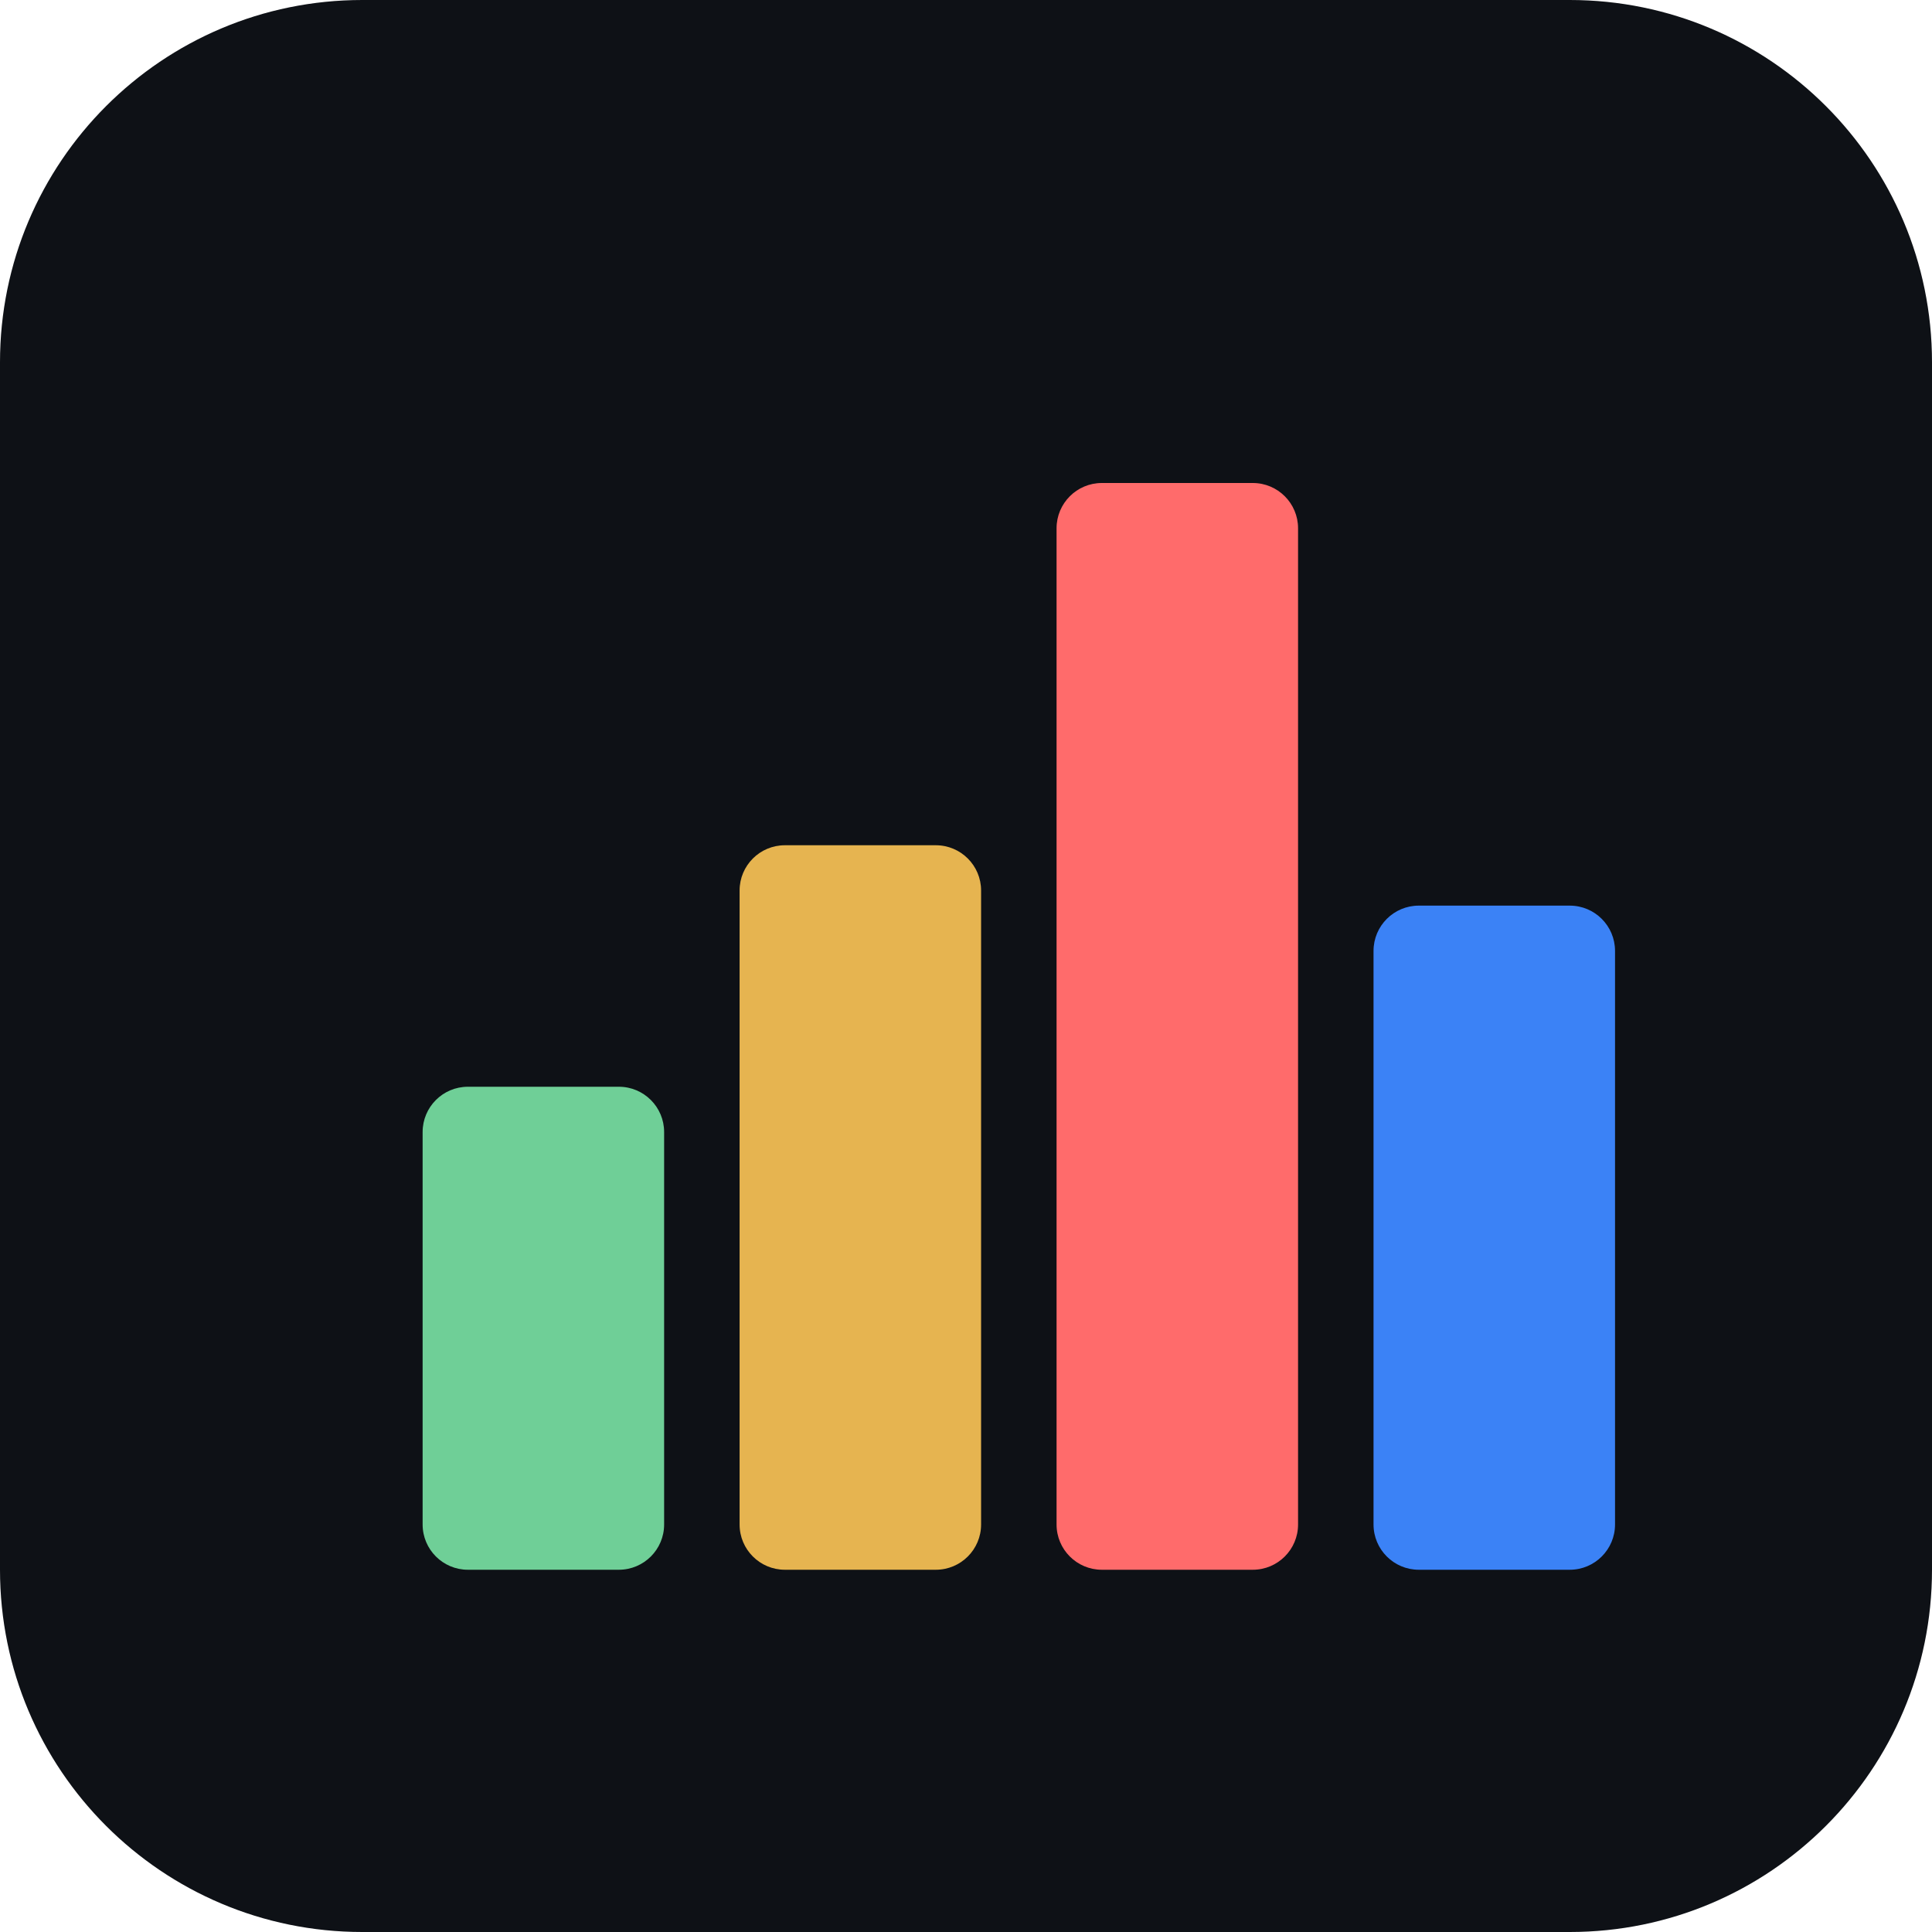
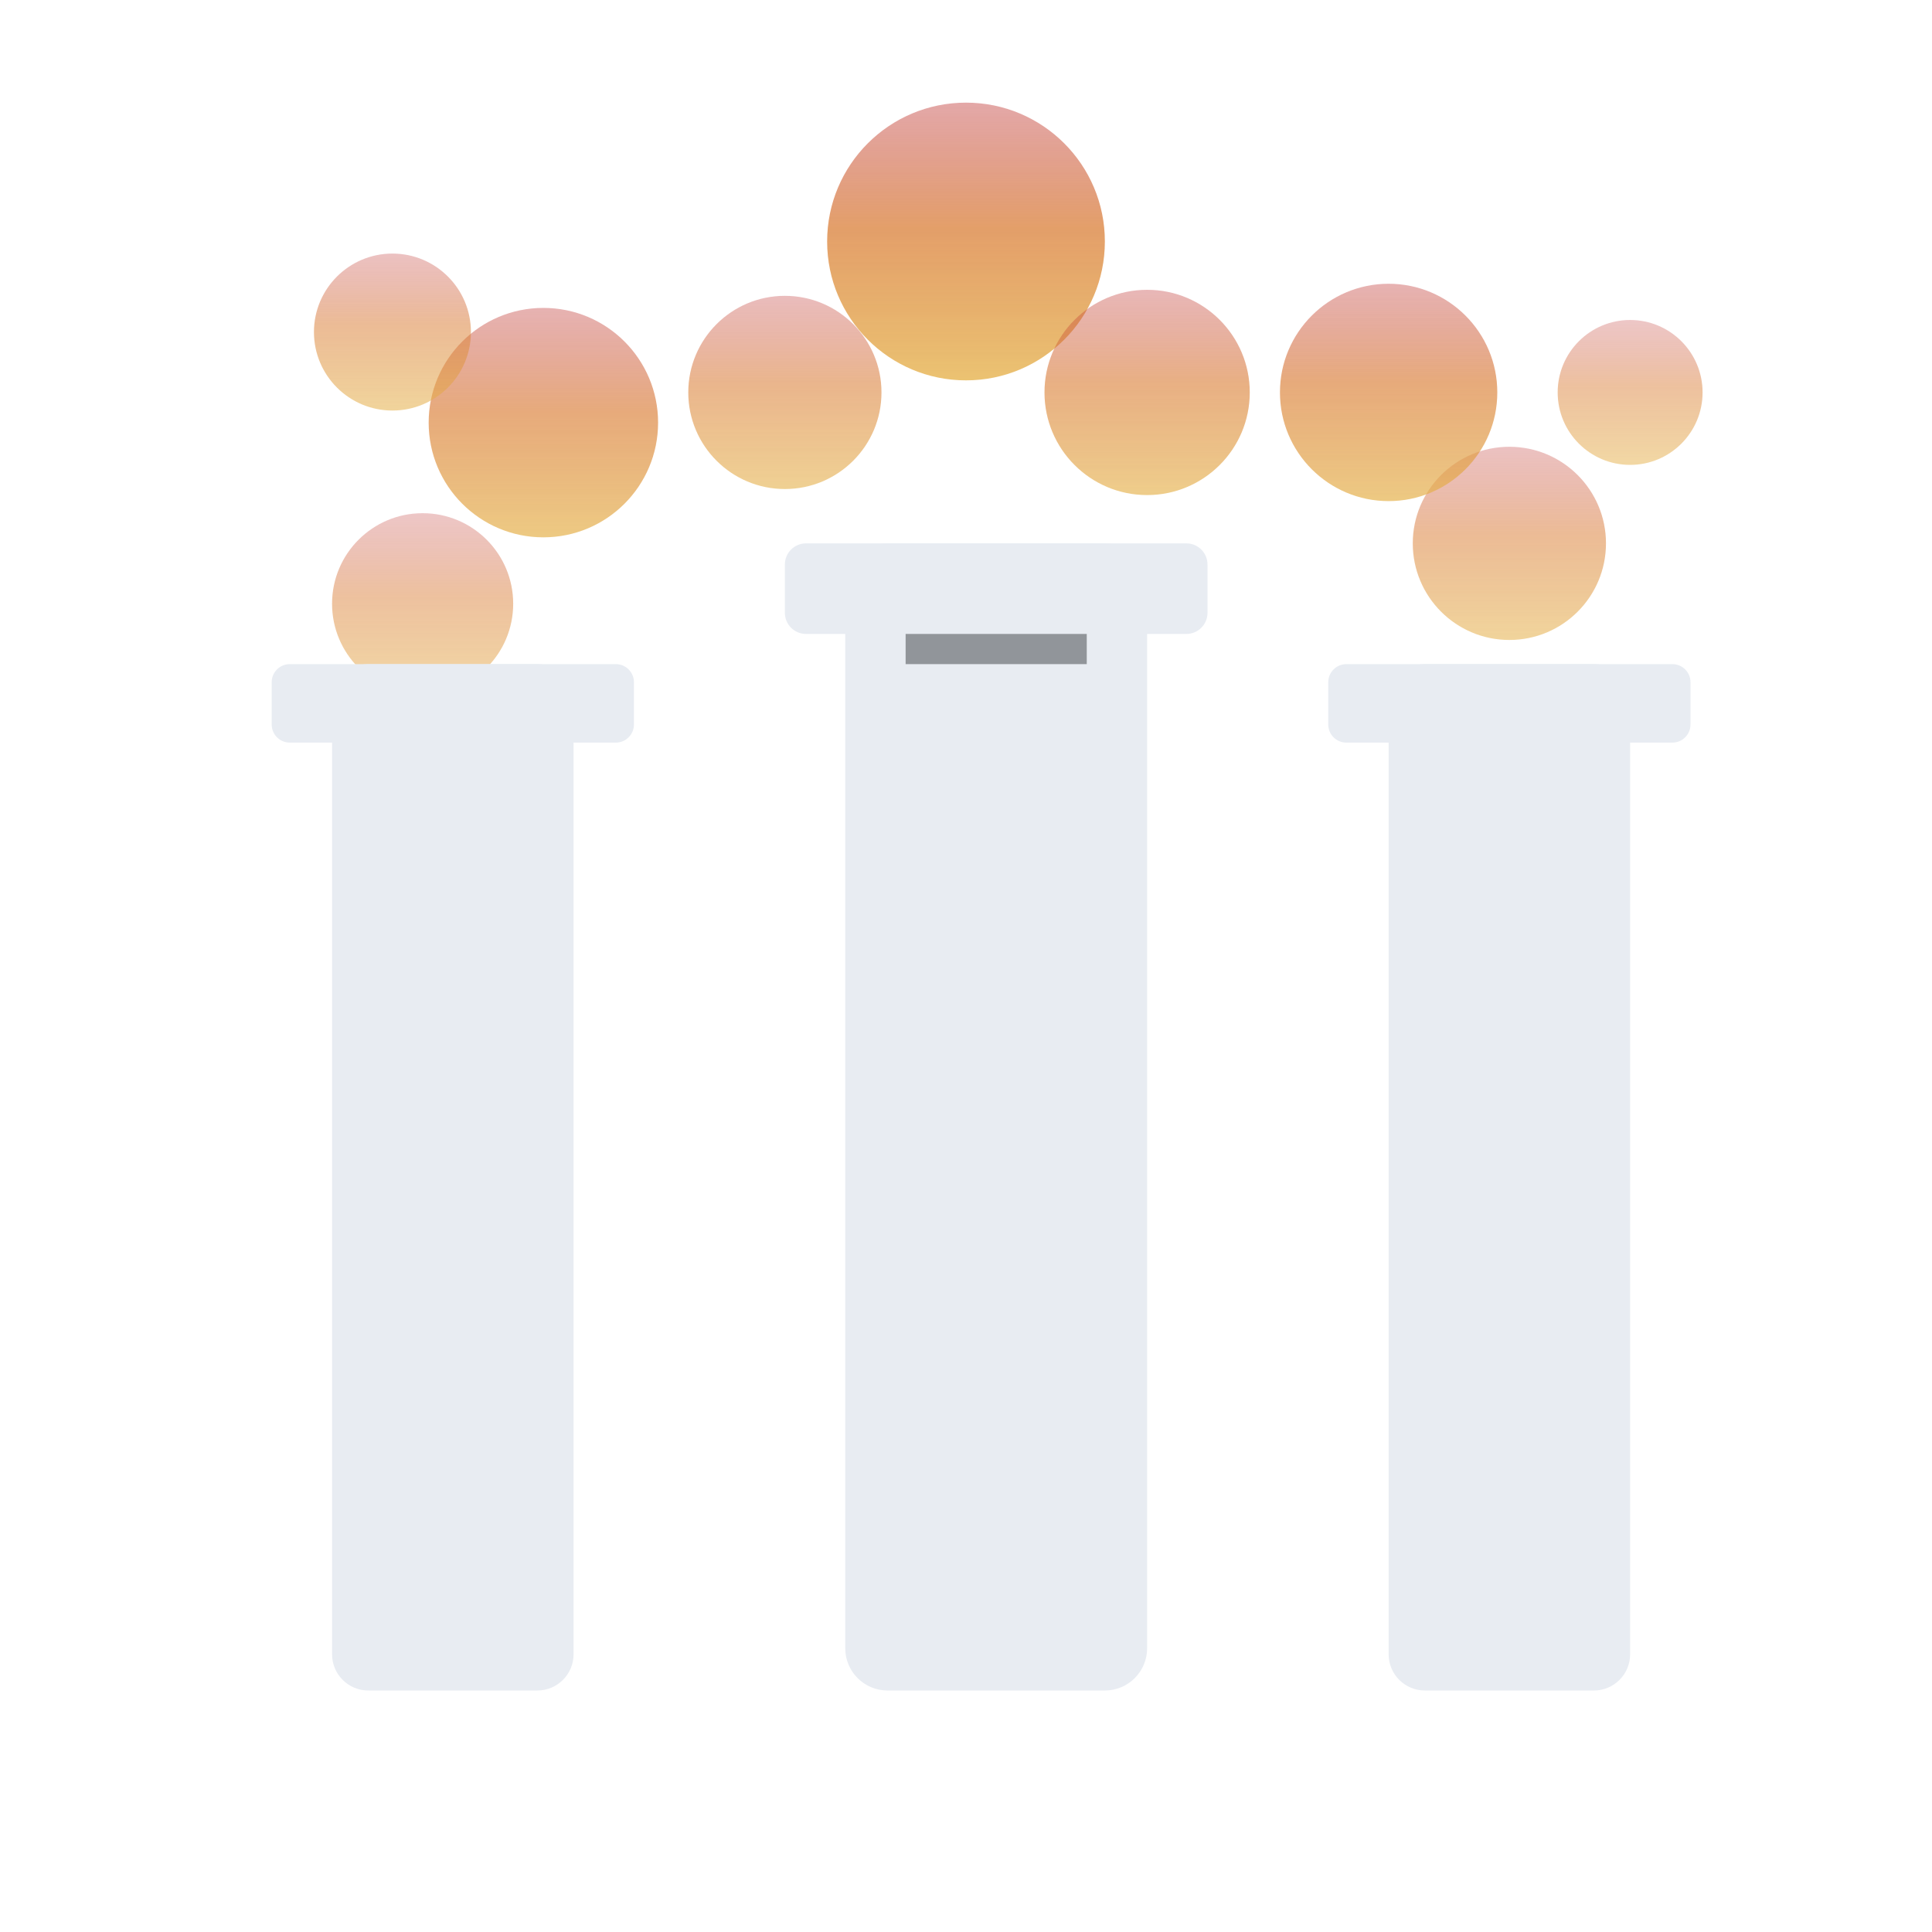
<svg xmlns="http://www.w3.org/2000/svg" viewBox="0 0 64 64" width="64" height="64">
-   <rect width="64" height="64" rx="12" ry="12" fill="#0E1116" />
-   <rect x="14" y="36" width="8" height="16" rx="1.5" fill="#6FCF97" />
-   <rect x="24.5" y="28" width="8" height="24" rx="1.5" fill="#E6B450" />
-   <rect x="35" y="16" width="8" height="36" rx="1.5" fill="#FF6B6B" />
-   <rect x="45.5" y="30" width="8" height="22" rx="1.5" fill="#3B82F6" />
+   <defs>
+     <linearGradient id="smoke" x1="0" y1="1" x2="0" y2="0">
+       <stop offset="0" stop-color="#E6B450" stop-opacity="0.95" />
+       <stop offset="0.55" stop-color="#D97A30" stop-opacity="0.85" />
+       <stop offset="1" stop-color="#C44545" stop-opacity="0.55" />
+     </linearGradient>
+   </defs>
+   <g>
+     <circle cx="14" cy="20" r="3.0" fill="url(#smoke)" opacity="0.55" />
+     <circle cx="18" cy="14" r="3.8" fill="url(#smoke)" opacity="0.75" />
+     <circle cx="13" cy="11" r="2.6" fill="url(#smoke)" opacity="0.6" />
+     <circle cx="32" cy="8" r="4.6" fill="url(#smoke)" opacity="0.85" />
+     <circle cx="38" cy="13" r="3.4" fill="url(#smoke)" opacity="0.7" />
+     <circle cx="26" cy="13" r="3.2" fill="url(#smoke)" opacity="0.65" />
+     <circle cx="50" cy="18" r="3.2" fill="url(#smoke)" opacity="0.6" />
+     <circle cx="46" cy="13" r="3.6" fill="url(#smoke)" opacity="0.75" />
+     <circle cx="54" cy="13" r="2.4" fill="url(#smoke)" opacity="0.55" />
+   </g>
+   <g>
+     <rect x="11" y="22" width="8" height="34" rx="1.2" fill="#E8ECF2" />
+     <rect x="9" y="22" width="12" height="2.6" rx="0.6" fill="#E8ECF2" />
+     <rect x="28" y="18" width="10" height="38" rx="1.4" fill="#E8ECF2" />
+     <rect x="26" y="18" width="14" height="3" rx="0.7" fill="#E8ECF2" />
+     <rect x="46" y="22" width="8" height="34" rx="1.2" fill="#E8ECF2" />
+     <rect x="44" y="22" width="12" height="2.6" rx="0.6" fill="#E8ECF2" />
+     <rect x="30" y="21" width="6" height="1" fill="#0E1116" opacity="0.4" />
+   </g>
</svg>
